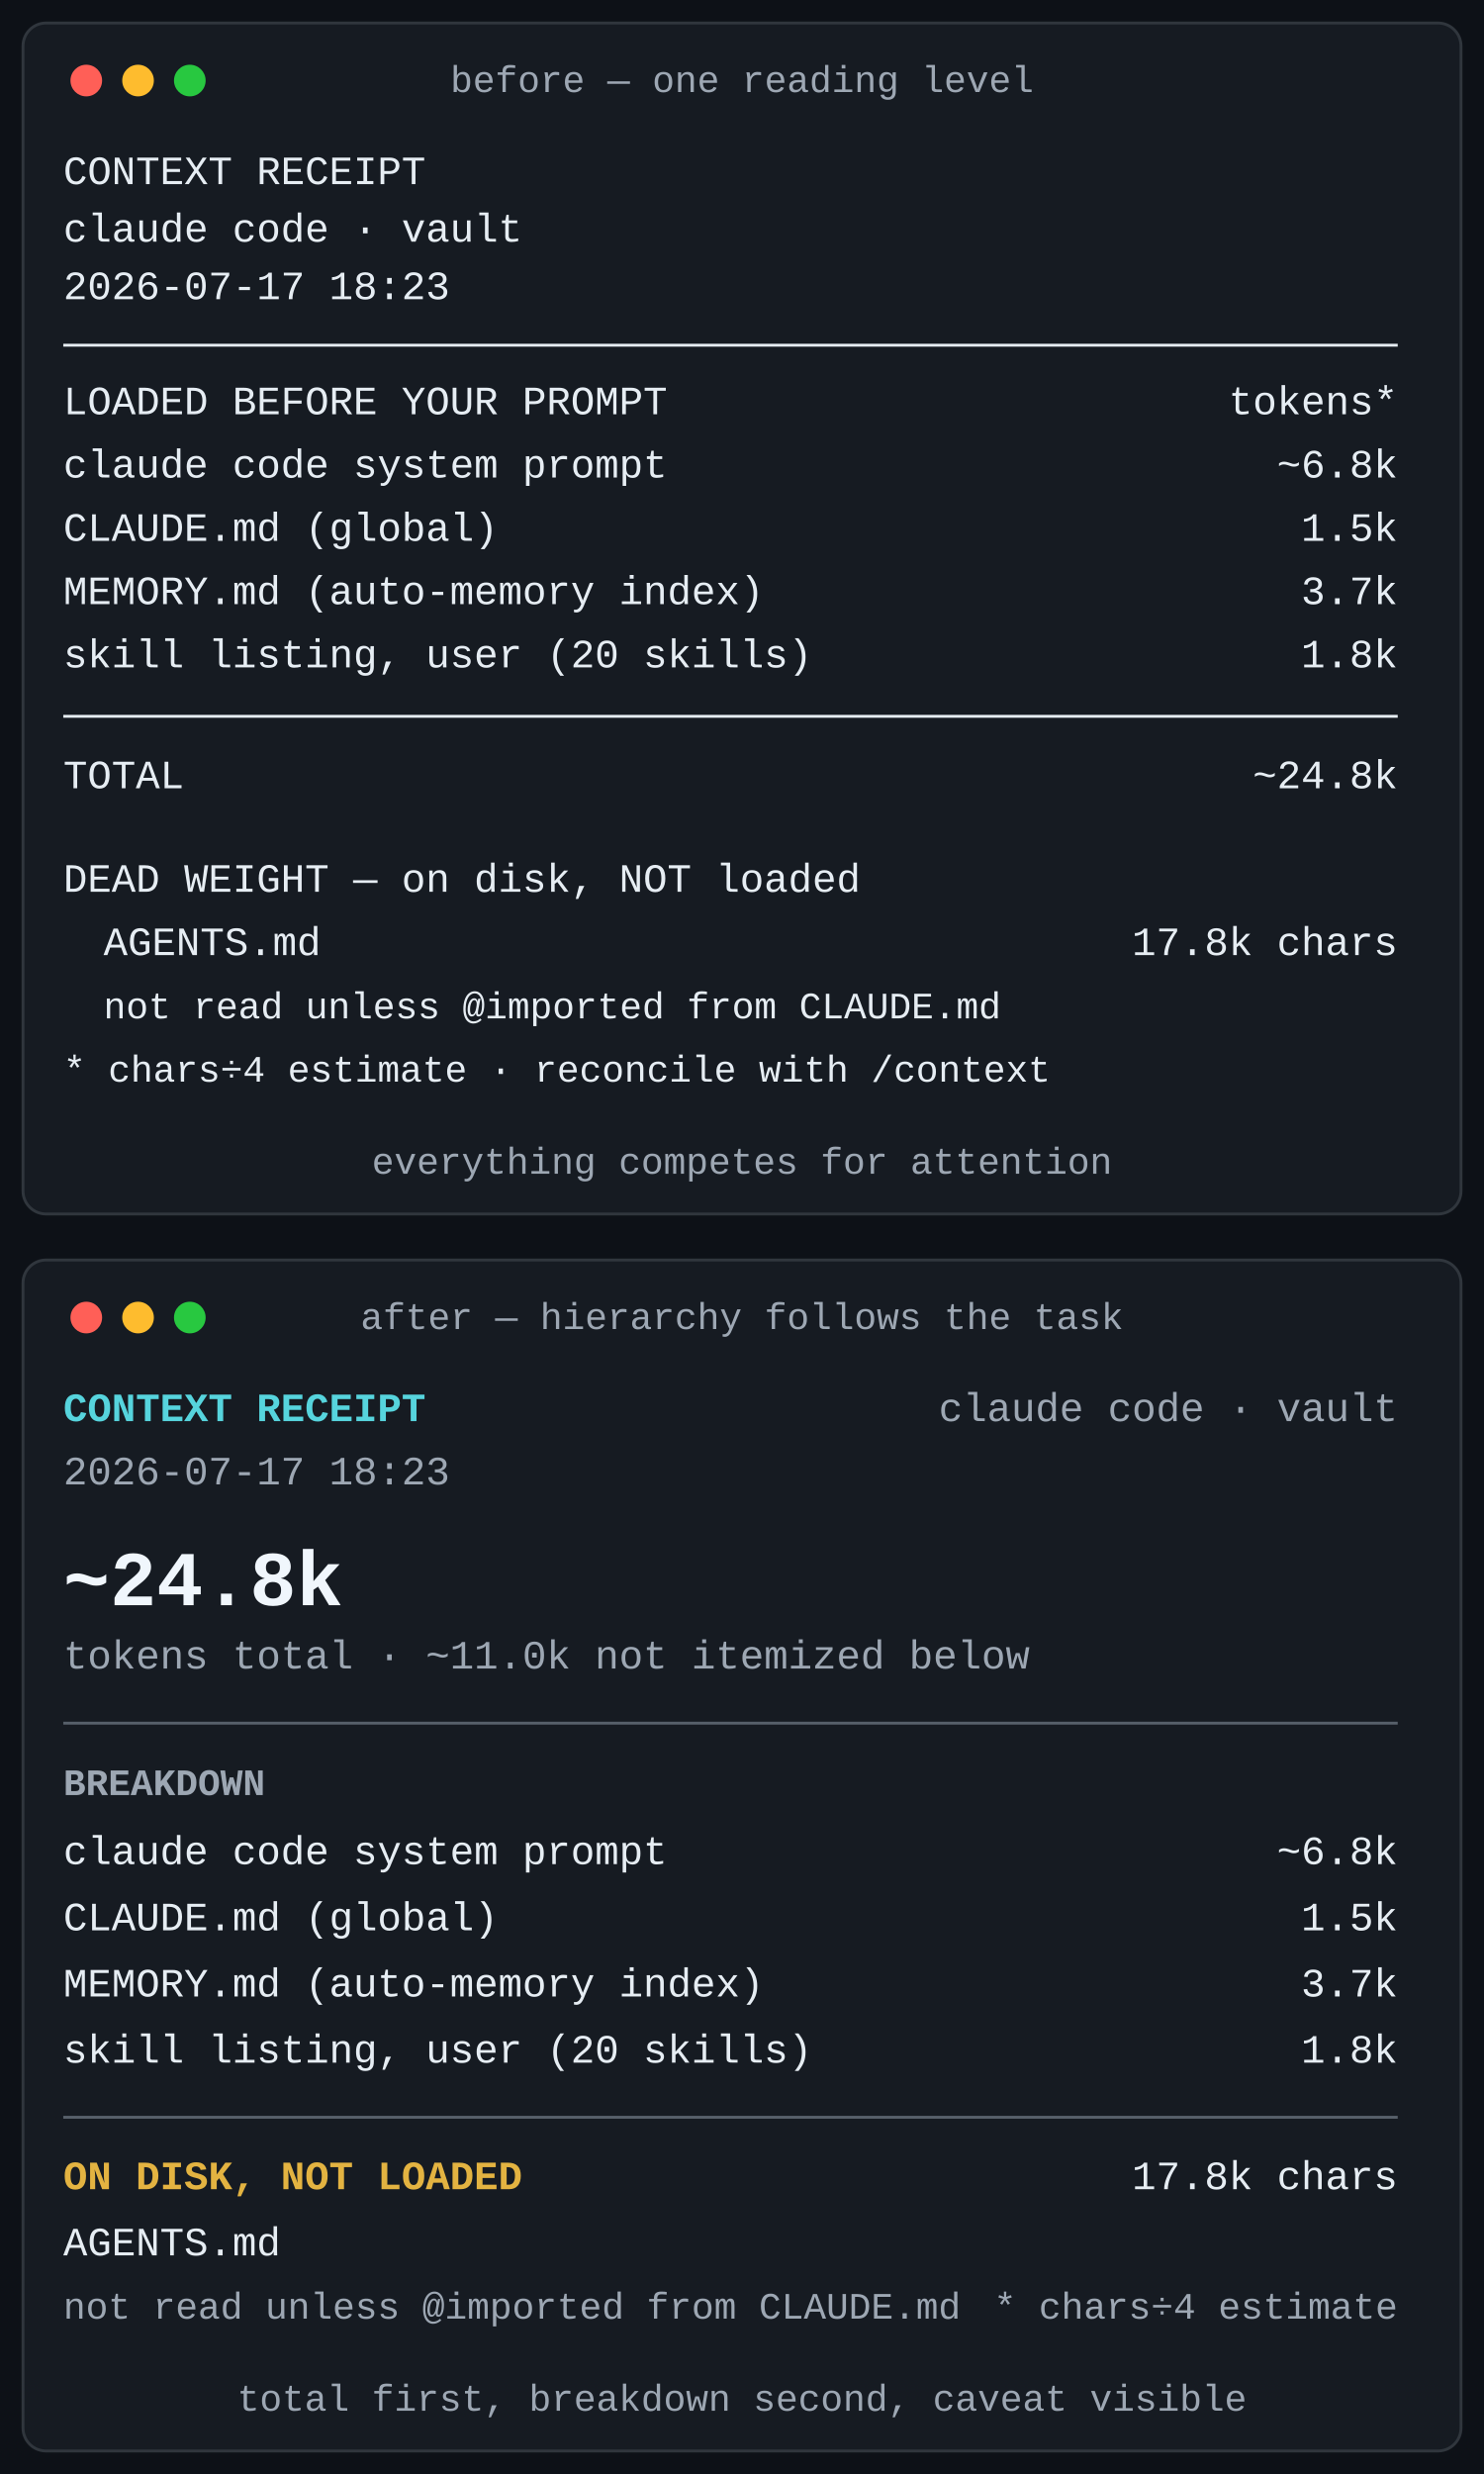
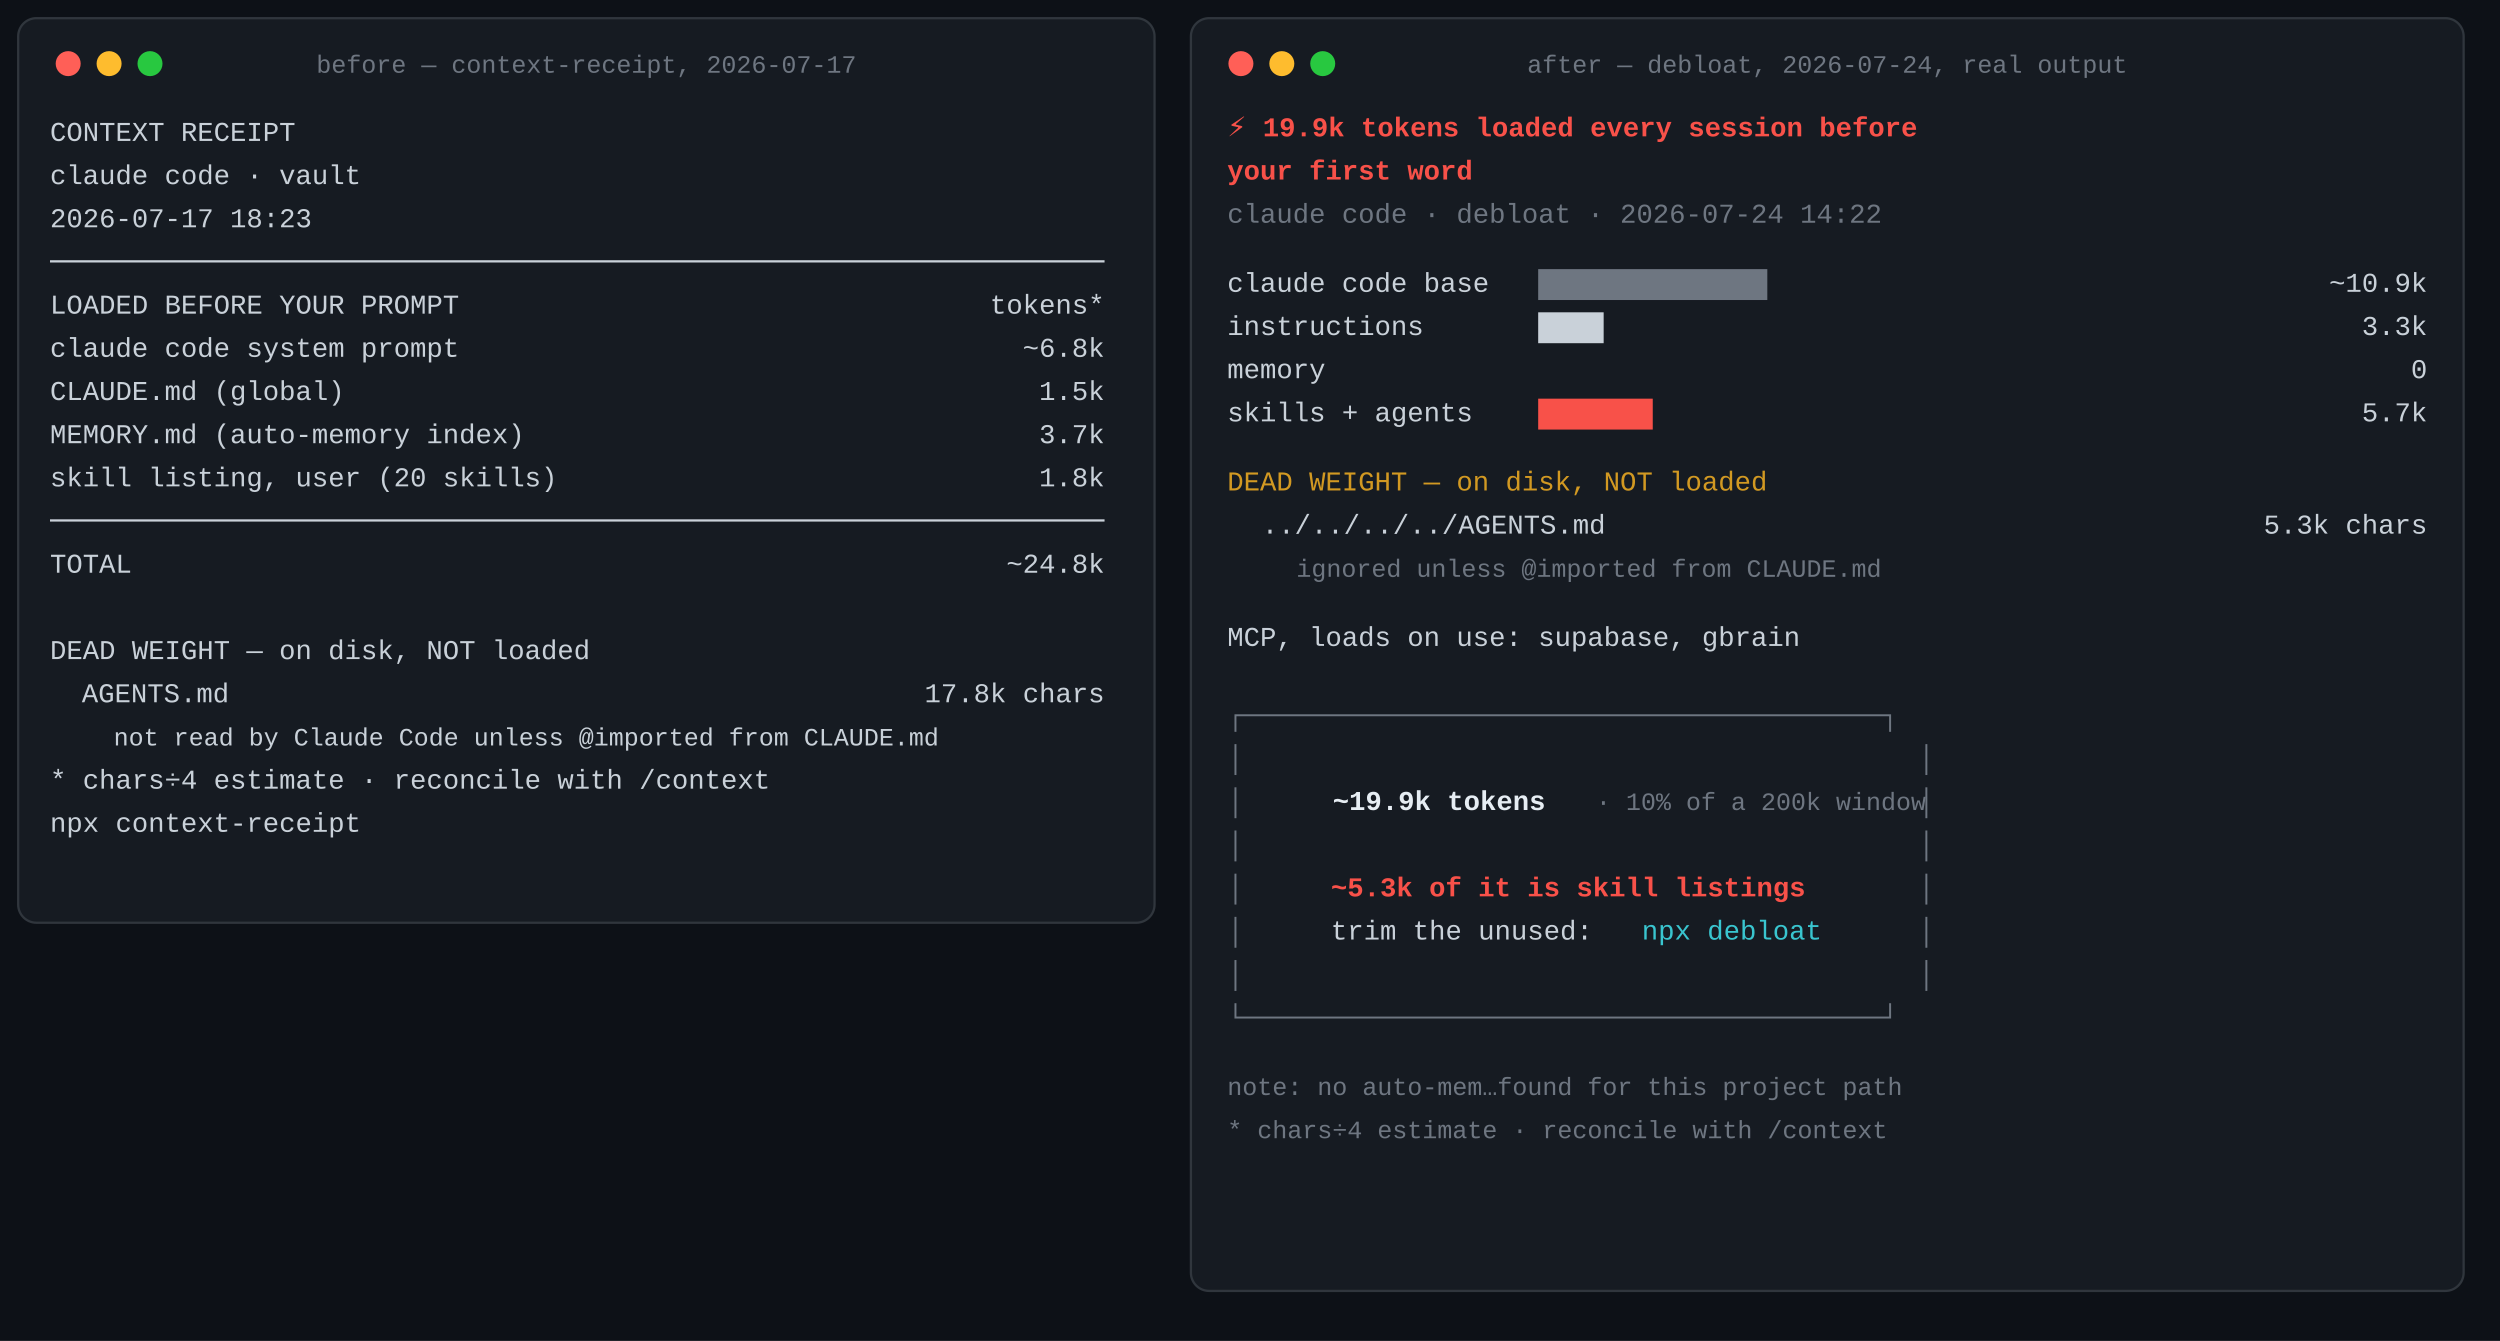
- <svg xmlns="http://www.w3.org/2000/svg" width="516" height="860" viewBox="0 0 516 860" role="img" aria-labelledby="title desc" font-family="ui-monospace, SFMono-Regular, Menlo, Consolas, 'Liberation Mono', monospace" font-size="14">
-   <rect width="516" height="860" fill="#0d1117" />
+ <svg xmlns="http://www.w3.org/2000/svg" width="1100" height="590" viewBox="0 0 1100 590" role="img" aria-labelledby="title desc" font-family="ui-monospace, SFMono-Regular, Menlo, Consolas, 'Liberation Mono', monospace" font-size="12">
+   <rect width="1100" height="590" fill="#0d1117" />
  <g>
-     <rect x="8" y="8" width="500" height="414" rx="8" fill="#161b22" stroke="#30363d" />
+     <rect x="8" y="8" width="500" height="398" rx="8" fill="#161b22" stroke="#30363d" />
    <circle cx="30" cy="28" r="5.5" fill="#ff5f57" />
    <circle cx="48" cy="28" r="5.5" fill="#febc2e" />
    <circle cx="66" cy="28" r="5.5" fill="#28c840" />
-     <text x="258" y="32" text-anchor="middle" fill="#9da7b3" font-size="13">before — one reading level</text>
-     <g fill="#e6edf3">
-       <text x="22" y="64">CONTEXT RECEIPT</text>
-       <text x="22" y="84">claude code · vault</text>
-       <text x="22" y="104">2026-07-17 18:23</text>
-       <line x1="22" y1="120" x2="486" y2="120" stroke="#e6edf3" />
-       <text x="22" y="144">LOADED BEFORE YOUR PROMPT</text>
-       <text x="486" y="144" text-anchor="end">tokens*</text>
-       <text x="22" y="166">claude code system prompt</text>
-       <text x="486" y="166" text-anchor="end">~6.8k</text>
-       <text x="22" y="188">CLAUDE.md (global)</text>
-       <text x="486" y="188" text-anchor="end">1.5k</text>
-       <text x="22" y="210">MEMORY.md (auto-memory index)</text>
-       <text x="486" y="210" text-anchor="end">3.7k</text>
-       <text x="22" y="232">skill listing, user (20 skills)</text>
-       <text x="486" y="232" text-anchor="end">1.8k</text>
-       <line x1="22" y1="249" x2="486" y2="249" stroke="#e6edf3" />
-       <text x="22" y="274">TOTAL</text>
-       <text x="486" y="274" text-anchor="end">~24.8k</text>
-       <text x="22" y="310">DEAD WEIGHT — on disk, NOT loaded</text>
-       <text x="36" y="332">AGENTS.md</text>
-       <text x="486" y="332" text-anchor="end">17.8k chars</text>
-       <text x="36" y="354" font-size="13">not read unless @imported from CLAUDE.md</text>
-       <text x="22" y="376" font-size="13">* chars÷4 estimate · reconcile with /context</text>
+     <text x="258" y="32" text-anchor="middle" fill="#6e7681" font-size="11">before — context-receipt, 2026-07-17</text>
+     <g fill="#c9d1d9">
+       <text x="22" y="62">CONTEXT RECEIPT</text>
+       <text x="22" y="81">claude code · vault</text>
+       <text x="22" y="100">2026-07-17 18:23</text>
+       <line x1="22" y1="115" x2="486" y2="115" stroke="#c9d1d9" stroke-width="1" />
+       <text x="22" y="138">LOADED BEFORE YOUR PROMPT</text>
+       <text x="486" y="138" text-anchor="end">tokens*</text>
+       <text x="22" y="157">claude code system prompt</text>
+       <text x="486" y="157" text-anchor="end">~6.8k</text>
+       <text x="22" y="176">CLAUDE.md (global)</text>
+       <text x="486" y="176" text-anchor="end">1.5k</text>
+       <text x="22" y="195">MEMORY.md (auto-memory index)</text>
+       <text x="486" y="195" text-anchor="end">3.7k</text>
+       <text x="22" y="214">skill listing, user (20 skills)</text>
+       <text x="486" y="214" text-anchor="end">1.8k</text>
+       <line x1="22" y1="229" x2="486" y2="229" stroke="#c9d1d9" stroke-width="1" />
+       <text x="22" y="252">TOTAL</text>
+       <text x="486" y="252" text-anchor="end">~24.8k</text>
+       <text x="22" y="290">DEAD WEIGHT — on disk, NOT loaded</text>
+       <text x="36" y="309">AGENTS.md</text>
+       <text x="486" y="309" text-anchor="end">17.8k chars</text>
+       <text x="50" y="328" font-size="11">not read by Claude Code unless @imported from CLAUDE.md</text>
+       <text x="22" y="347">* chars÷4 estimate · reconcile with /context</text>
+       <text x="22" y="366">npx context-receipt</text>
    </g>
-     <text x="258" y="408" text-anchor="middle" fill="#9da7b3" font-size="13">everything competes for attention</text>
  </g>
-   <g transform="translate(-516 430)">
-     <rect x="524" y="8" width="500" height="414" rx="8" fill="#161b22" stroke="#30363d" />
+   <g>
+     <rect x="524" y="8" width="560" height="560" rx="8" fill="#161b22" stroke="#30363d" />
    <circle cx="546" cy="28" r="5.5" fill="#ff5f57" />
    <circle cx="564" cy="28" r="5.5" fill="#febc2e" />
    <circle cx="582" cy="28" r="5.5" fill="#28c840" />
-     <text x="774" y="32" text-anchor="middle" fill="#9da7b3" font-size="13">after — hierarchy follows the task</text>
-     <text x="538" y="64" fill="#56d4dd" font-weight="700">CONTEXT RECEIPT</text>
-     <text x="1002" y="64" text-anchor="end" fill="#9da7b3">claude code · vault</text>
-     <text x="538" y="86" fill="#9da7b3">2026-07-17 18:23</text>
-     <text x="538" y="128" fill="#f0f6fc" font-size="27" font-weight="700">~24.8k</text>
-     <text x="538" y="150" fill="#9da7b3">tokens total · ~11.0k not itemized below</text>
-     <line x1="538" y1="169" x2="1002" y2="169" stroke="#57606a" />
-     <text x="538" y="194" fill="#9da7b3" font-size="13" font-weight="700">BREAKDOWN</text>
-     <g fill="#e6edf3">
-       <text x="538" y="218">claude code system prompt</text>
-       <text x="1002" y="218" text-anchor="end">~6.8k</text>
-       <text x="538" y="241">CLAUDE.md (global)</text>
-       <text x="1002" y="241" text-anchor="end">1.5k</text>
-       <text x="538" y="264">MEMORY.md (auto-memory index)</text>
-       <text x="1002" y="264" text-anchor="end">3.7k</text>
-       <text x="538" y="287">skill listing, user (20 skills)</text>
-       <text x="1002" y="287" text-anchor="end">1.8k</text>
-     </g>
-     <line x1="538" y1="306" x2="1002" y2="306" stroke="#57606a" />
-     <text x="538" y="331" fill="#e3b341" font-weight="700">ON DISK, NOT LOADED</text>
-     <text x="1002" y="331" text-anchor="end" fill="#e6edf3">17.8k chars</text>
-     <text x="538" y="354" fill="#e6edf3">AGENTS.md</text>
-     <text x="538" y="376" fill="#9da7b3" font-size="13">not read unless @imported from CLAUDE.md</text>
-     <text x="1002" y="376" text-anchor="end" fill="#9da7b3" font-size="13">* chars÷4 estimate</text>
-     <text x="774" y="408" text-anchor="middle" fill="#9da7b3" font-size="13">total first, breakdown second, caveat visible</text>
+     <text x="804" y="32" text-anchor="middle" fill="#6e7681" font-size="11">after — debloat, 2026-07-24, real output</text>
+     <text x="540.0" y="60" fill="#f85149" font-weight="700" textLength="319.2" lengthAdjust="spacingAndGlyphs">⚡ 19.9k tokens loaded every session before</text>
+     <text x="540.0" y="79" fill="#f85149" font-weight="700" textLength="114.0" lengthAdjust="spacingAndGlyphs">your first word</text>
+     <text x="540.0" y="98" fill="#6e7681" textLength="304.0" lengthAdjust="spacingAndGlyphs">claude code · debloat · 2026-07-24 14:22</text>
+     <text x="540.0" y="128.4" fill="#c9d1d9" textLength="121.6" lengthAdjust="spacingAndGlyphs">claude code base</text>
+     <text x="676.8" y="128.4" fill="#6e7681" textLength="106.4" lengthAdjust="spacingAndGlyphs">██████████████</text>
+     <text x="1068.0" y="128.4" text-anchor="end" fill="#c9d1d9" textLength="45.6" lengthAdjust="spacingAndGlyphs">~10.9k</text>
+     <text x="540.0" y="147.4" fill="#c9d1d9" textLength="91.2" lengthAdjust="spacingAndGlyphs">instructions</text>
+     <text x="676.8" y="147.4" fill="#c9d1d9" textLength="30.4" lengthAdjust="spacingAndGlyphs">████</text>
+     <text x="1068.0" y="147.4" text-anchor="end" fill="#c9d1d9" textLength="30.4" lengthAdjust="spacingAndGlyphs">3.3k</text>
+     <text x="540.0" y="166.4" fill="#c9d1d9" textLength="45.6" lengthAdjust="spacingAndGlyphs">memory</text>
+     <text x="1068.0" y="166.4" text-anchor="end" fill="#c9d1d9" textLength="7.6" lengthAdjust="spacingAndGlyphs">0</text>
+     <text x="540.0" y="185.4" fill="#c9d1d9" textLength="114.0" lengthAdjust="spacingAndGlyphs">skills + agents</text>
+     <text x="676.8" y="185.4" fill="#f85149" textLength="53.2" lengthAdjust="spacingAndGlyphs">███████</text>
+     <text x="1068.0" y="185.4" text-anchor="end" fill="#c9d1d9" textLength="30.4" lengthAdjust="spacingAndGlyphs">5.7k</text>
+     <text x="540.0" y="215.8" fill="#d29922" textLength="250.8" lengthAdjust="spacingAndGlyphs">DEAD WEIGHT — on disk, NOT loaded</text>
+     <text x="555.2" y="234.8" fill="#c9d1d9" textLength="159.6" lengthAdjust="spacingAndGlyphs">../../../../AGENTS.md</text>
+     <text x="1068.0" y="234.8" text-anchor="end" fill="#c9d1d9" textLength="76.0" lengthAdjust="spacingAndGlyphs">5.3k chars</text>
+     <text x="570.4" y="253.8" fill="#6e7681" font-size="11" textLength="296.4" lengthAdjust="spacingAndGlyphs">ignored unless @imported from CLAUDE.md</text>
+     <text x="540.0" y="284.2" fill="#c9d1d9" textLength="266.0" lengthAdjust="spacingAndGlyphs">MCP, loads on use: supabase, gbrain</text>
+     <text x="540.0" y="318.4" fill="#6e7681" textLength="311.6" lengthAdjust="spacingAndGlyphs">┌───────────────────────────────────────┐</text>
+     <text x="540.0" y="337.4" fill="#6e7681">│</text>
+     <text x="844.0" y="337.4" fill="#6e7681">│</text>
+     <text x="540.0" y="356.4" fill="#6e7681">│</text>
+     <text x="586.4" y="356.4" fill="#e6edf3" font-weight="700" textLength="98.8" lengthAdjust="spacingAndGlyphs">~19.9k tokens</text>
+     <text x="702.2" y="356.4" fill="#6e7681" font-size="11" textLength="167.2" lengthAdjust="spacingAndGlyphs">· 10% of a 200k window</text>
+     <text x="844.0" y="356.4" fill="#6e7681">│</text>
+     <text x="540.0" y="375.4" fill="#6e7681">│</text>
+     <text x="844.0" y="375.4" fill="#6e7681">│</text>
+     <text x="540.0" y="394.4" fill="#6e7681">│</text>
+     <text x="585.6" y="394.4" fill="#f85149" font-weight="700" textLength="220.4" lengthAdjust="spacingAndGlyphs">~5.3k of it is skill listings</text>
+     <text x="844.0" y="394.4" fill="#6e7681">│</text>
+     <text x="540.0" y="413.4" fill="#6e7681">│</text>
+     <text x="585.6" y="413.4" fill="#c9d1d9" textLength="136.8" lengthAdjust="spacingAndGlyphs">trim the unused: </text>
+     <text x="722.4" y="413.4" fill="#39c5cf" textLength="83.6" lengthAdjust="spacingAndGlyphs">npx debloat</text>
+     <text x="844.0" y="413.4" fill="#6e7681">│</text>
+     <text x="540.0" y="432.4" fill="#6e7681">│</text>
+     <text x="844.0" y="432.4" fill="#6e7681">│</text>
+     <text x="540.0" y="451.4" fill="#6e7681" textLength="311.6" lengthAdjust="spacingAndGlyphs">└───────────────────────────────────────┘</text>
+     <text x="540.0" y="481.8" fill="#6e7681" font-size="11" textLength="342.0" lengthAdjust="spacingAndGlyphs">note: no auto-mem…found for this project path</text>
+     <text x="540.0" y="500.8" fill="#6e7681" font-size="11" textLength="334.4" lengthAdjust="spacingAndGlyphs">* chars÷4 estimate · reconcile with /context</text>
  </g>
</svg>
